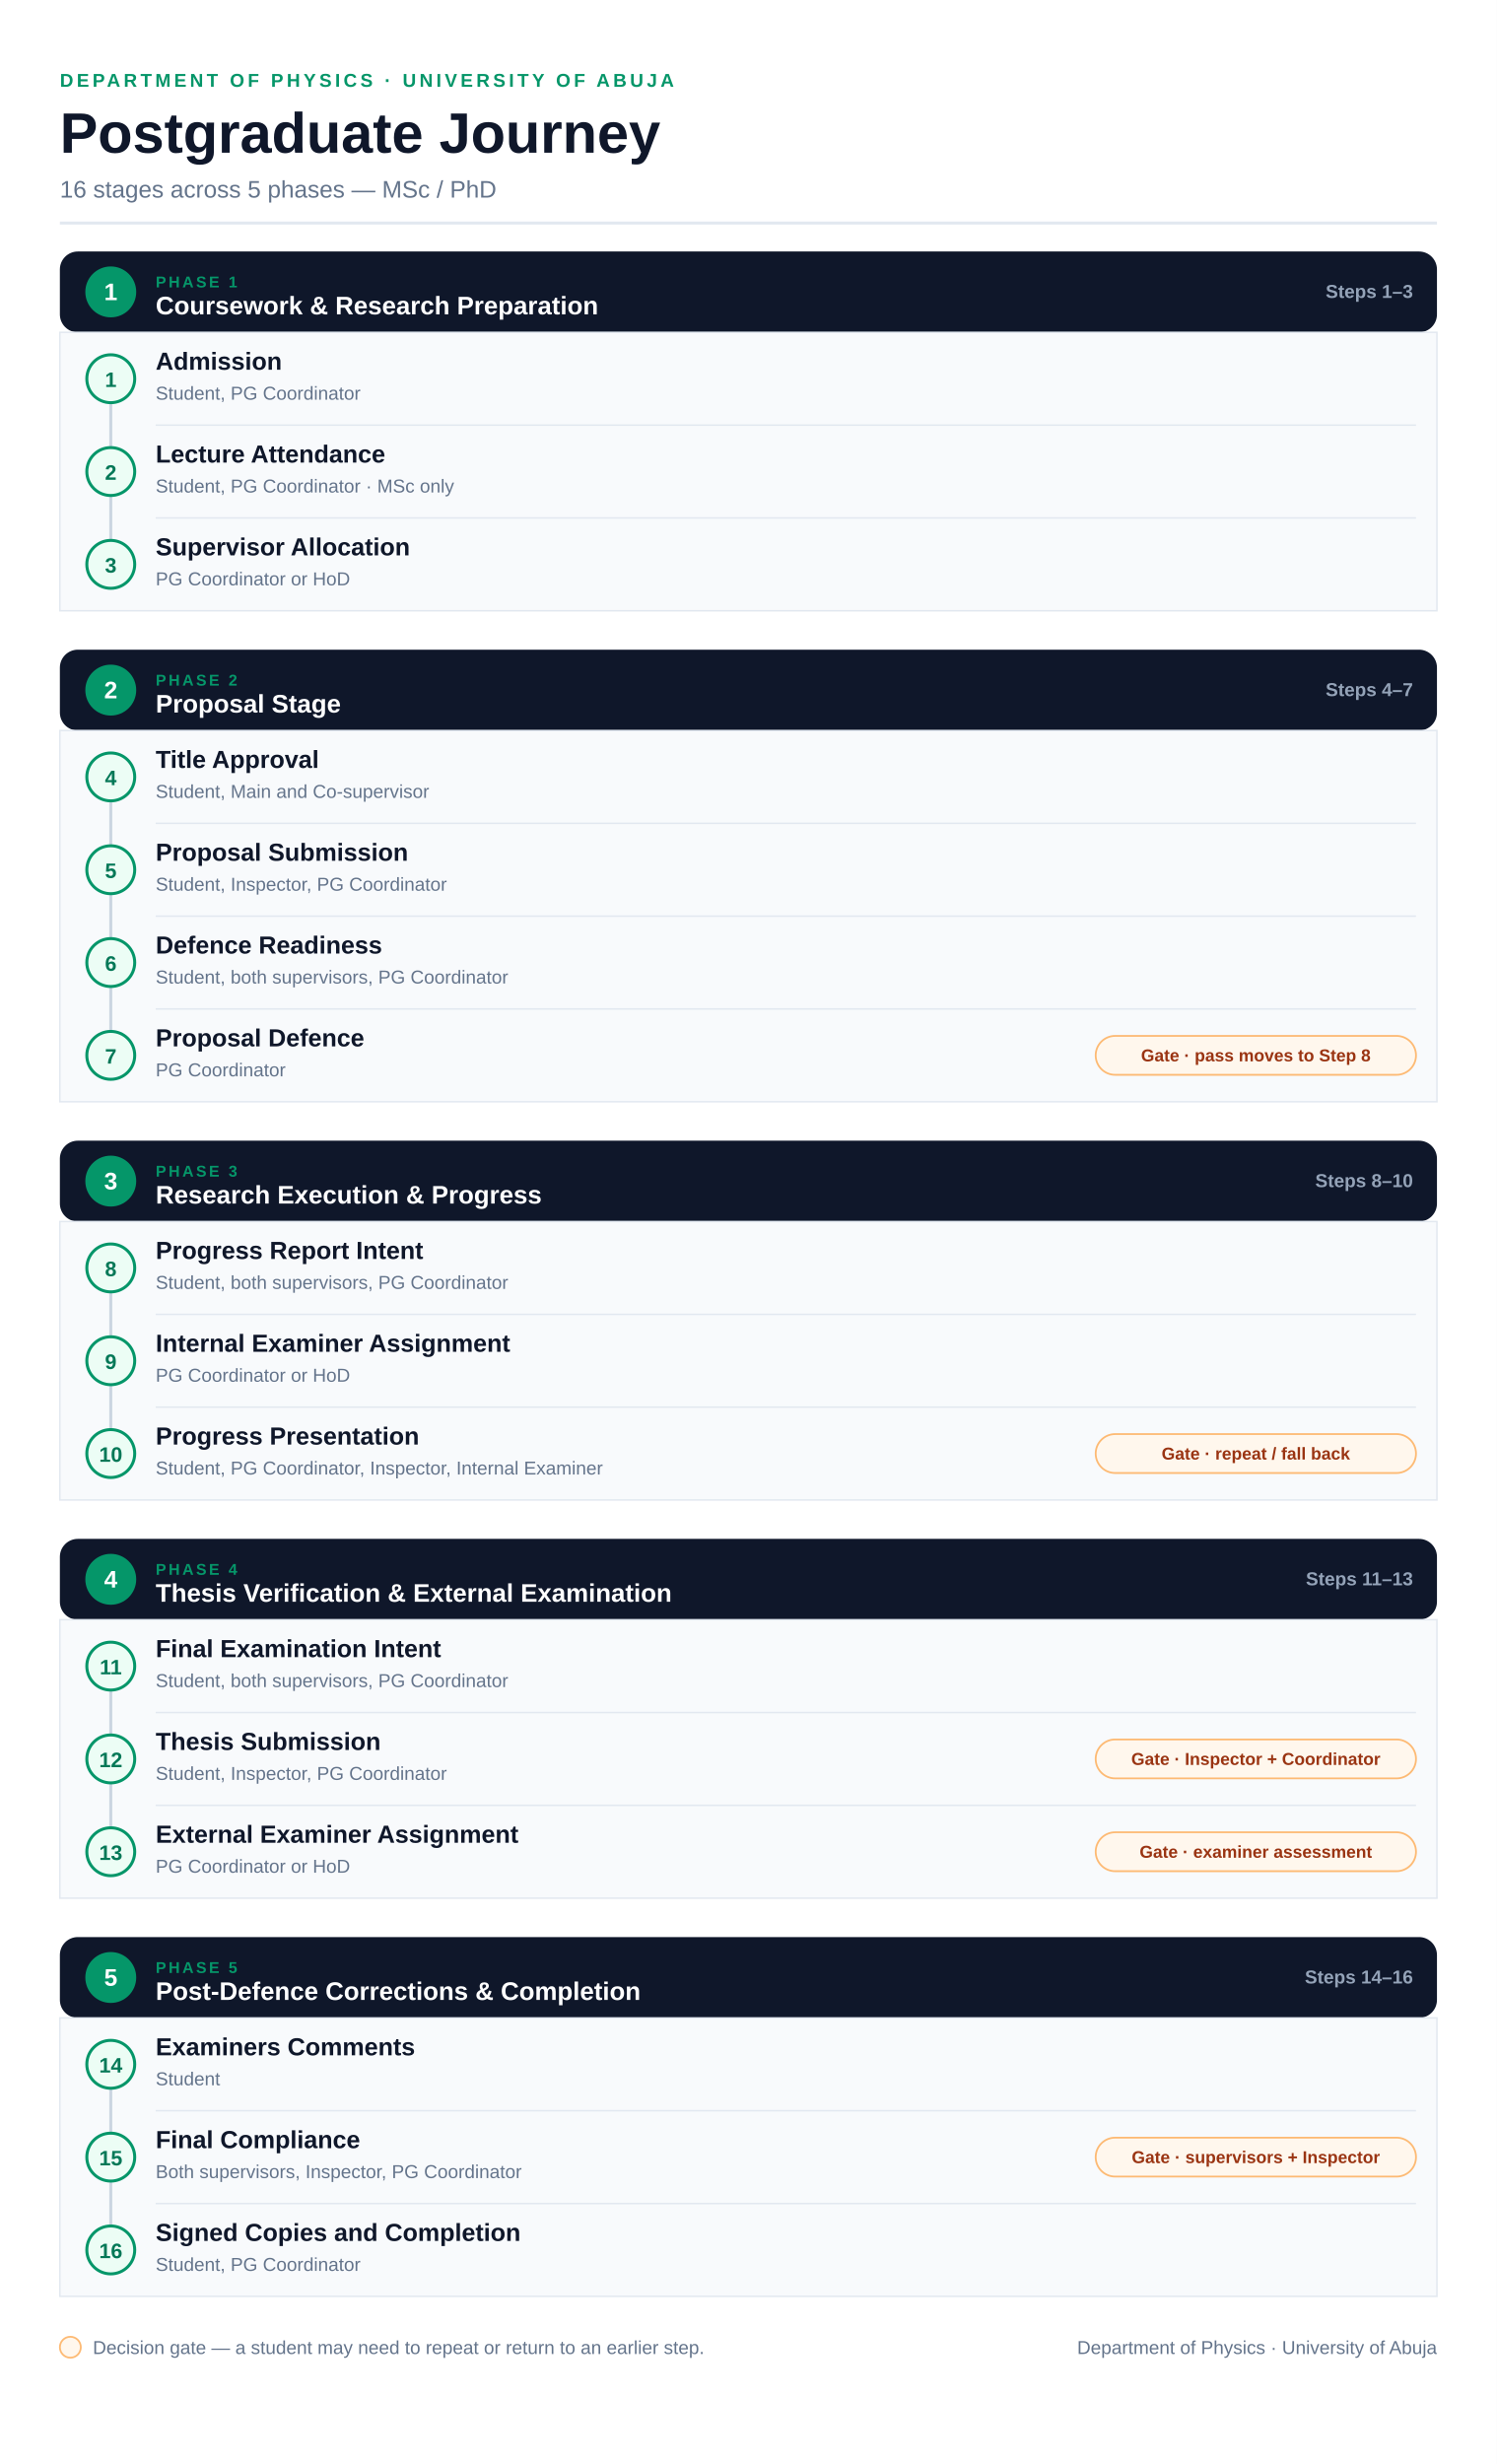
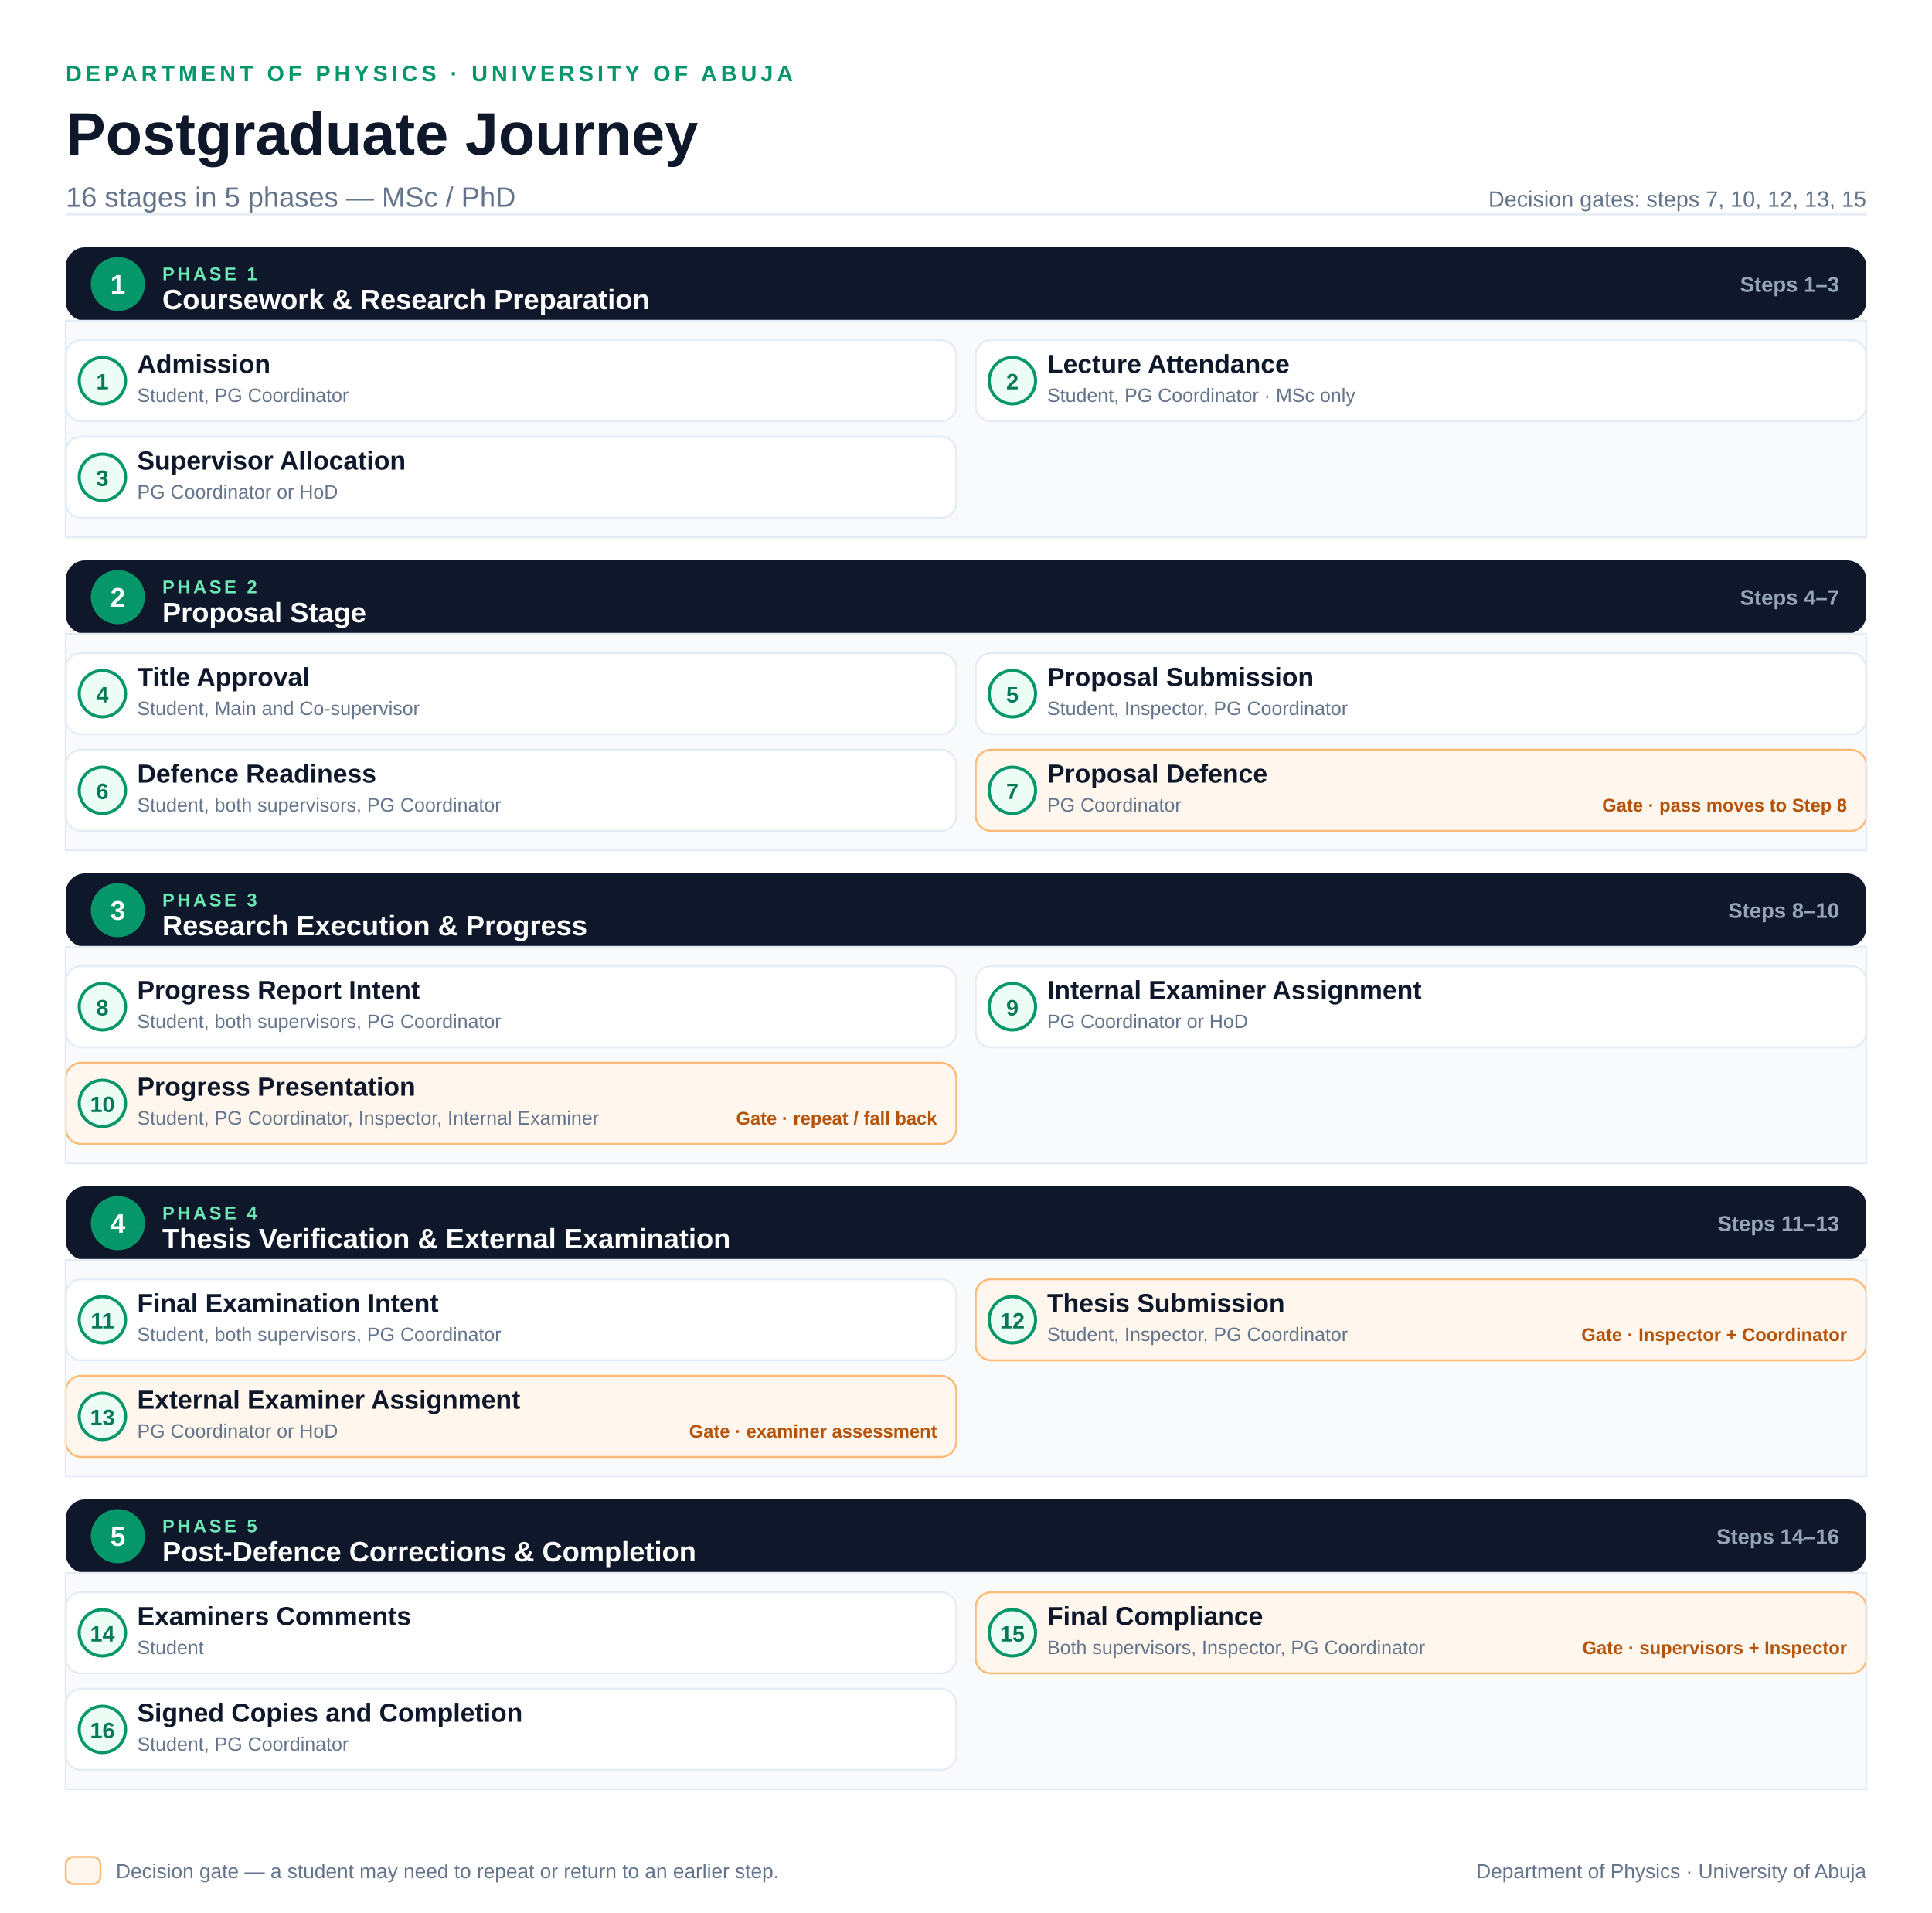
- <svg xmlns="http://www.w3.org/2000/svg" viewBox="0 0 1000 1646" width="1000" height="1646" role="img" aria-labelledby="jtitle jdesc" font-family="'Segoe UI', system-ui, -apple-system, Arial, sans-serif">
-   <rect width="1000" height="1646" fill="#ffffff" />
-   <text x="40" y="58" font-size="12.5" font-weight="700" letter-spacing="2.2" fill="#059669">DEPARTMENT OF PHYSICS · UNIVERSITY OF ABUJA</text>
-   <text x="40" y="102" font-size="38" font-weight="800" fill="#0f172a">Postgraduate Journey</text>
-   <text x="40" y="132" font-size="16" fill="#64748b">16 stages across 5 phases — MSc / PhD</text>
-   <rect x="40" y="148" width="920" height="2" fill="#e2e8f0" />
-   <rect x="40" y="168" width="920" height="54" rx="12" fill="#0f172a" />
-   <circle cx="74" cy="195" r="17" fill="#059669" />
-   <text x="74" y="200.5" font-size="16" font-weight="800" text-anchor="middle" fill="#ffffff">1</text>
-   <text x="104" y="192" font-size="10.5" font-weight="700" letter-spacing="1.6" fill="#059669">PHASE 1</text>
-   <text x="104" y="210" font-size="17" font-weight="700" fill="#ffffff">Coursework &amp; Research Preparation</text>
-   <text x="944" y="199" font-size="12.5" font-weight="600" text-anchor="end" fill="#94a3b8">Steps 1–3</text>
-   <rect x="40" y="222" width="920" height="186" fill="#f8fafc" />
-   <line x1="74" y1="253" x2="74" y2="377" stroke="#cbd5e1" stroke-width="2" />
-   <circle cx="74" cy="253" r="16" fill="#ecfdf5" stroke="#059669" stroke-width="2" />
-   <text x="74" y="258.5" font-size="14" font-weight="800" text-anchor="middle" fill="#047857">1</text>
-   <text x="104" y="247" font-size="16.5" font-weight="700" fill="#0f172a">Admission</text>
-   <text x="104" y="267" font-size="12.5" fill="#64748b">Student, PG Coordinator</text>
-   <line x1="104" y1="284" x2="946" y2="284" stroke="#e2e8f0" stroke-width="1" />
-   <circle cx="74" cy="315" r="16" fill="#ecfdf5" stroke="#059669" stroke-width="2" />
-   <text x="74" y="320.5" font-size="14" font-weight="800" text-anchor="middle" fill="#047857">2</text>
-   <text x="104" y="309" font-size="16.5" font-weight="700" fill="#0f172a">Lecture Attendance</text>
-   <text x="104" y="329" font-size="12.5" fill="#64748b">Student, PG Coordinator · MSc only</text>
-   <line x1="104" y1="346" x2="946" y2="346" stroke="#e2e8f0" stroke-width="1" />
-   <circle cx="74" cy="377" r="16" fill="#ecfdf5" stroke="#059669" stroke-width="2" />
-   <text x="74" y="382.5" font-size="14" font-weight="800" text-anchor="middle" fill="#047857">3</text>
-   <text x="104" y="371" font-size="16.5" font-weight="700" fill="#0f172a">Supervisor Allocation</text>
-   <text x="104" y="391" font-size="12.5" fill="#64748b">PG Coordinator or HoD</text>
-   <rect x="40" y="222" width="920" height="186" rx="0" fill="none" stroke="#e2e8f0" stroke-width="1" />
-   <rect x="40" y="434" width="920" height="54" rx="12" fill="#0f172a" />
-   <circle cx="74" cy="461" r="17" fill="#059669" />
-   <text x="74" y="466.5" font-size="16" font-weight="800" text-anchor="middle" fill="#ffffff">2</text>
-   <text x="104" y="458" font-size="10.5" font-weight="700" letter-spacing="1.6" fill="#059669">PHASE 2</text>
-   <text x="104" y="476" font-size="17" font-weight="700" fill="#ffffff">Proposal Stage</text>
-   <text x="944" y="465" font-size="12.5" font-weight="600" text-anchor="end" fill="#94a3b8">Steps 4–7</text>
-   <rect x="40" y="488" width="920" height="248" fill="#f8fafc" />
-   <line x1="74" y1="519" x2="74" y2="705" stroke="#cbd5e1" stroke-width="2" />
-   <circle cx="74" cy="519" r="16" fill="#ecfdf5" stroke="#059669" stroke-width="2" />
-   <text x="74" y="524.5" font-size="14" font-weight="800" text-anchor="middle" fill="#047857">4</text>
-   <text x="104" y="513" font-size="16.5" font-weight="700" fill="#0f172a">Title Approval</text>
-   <text x="104" y="533" font-size="12.5" fill="#64748b">Student, Main and Co-supervisor</text>
-   <line x1="104" y1="550" x2="946" y2="550" stroke="#e2e8f0" stroke-width="1" />
-   <circle cx="74" cy="581" r="16" fill="#ecfdf5" stroke="#059669" stroke-width="2" />
-   <text x="74" y="586.5" font-size="14" font-weight="800" text-anchor="middle" fill="#047857">5</text>
-   <text x="104" y="575" font-size="16.5" font-weight="700" fill="#0f172a">Proposal Submission</text>
-   <text x="104" y="595" font-size="12.5" fill="#64748b">Student, Inspector, PG Coordinator</text>
-   <line x1="104" y1="612" x2="946" y2="612" stroke="#e2e8f0" stroke-width="1" />
-   <circle cx="74" cy="643" r="16" fill="#ecfdf5" stroke="#059669" stroke-width="2" />
-   <text x="74" y="648.5" font-size="14" font-weight="800" text-anchor="middle" fill="#047857">6</text>
-   <text x="104" y="637" font-size="16.5" font-weight="700" fill="#0f172a">Defence Readiness</text>
-   <text x="104" y="657" font-size="12.5" fill="#64748b">Student, both supervisors, PG Coordinator</text>
-   <line x1="104" y1="674" x2="946" y2="674" stroke="#e2e8f0" stroke-width="1" />
-   <circle cx="74" cy="705" r="16" fill="#ecfdf5" stroke="#059669" stroke-width="2" />
-   <text x="74" y="710.5" font-size="14" font-weight="800" text-anchor="middle" fill="#047857">7</text>
-   <text x="104" y="699" font-size="16.5" font-weight="700" fill="#0f172a">Proposal Defence</text>
-   <text x="104" y="719" font-size="12.5" fill="#64748b">PG Coordinator</text>
-   <rect x="732" y="692" width="214" height="26" rx="13" fill="#fff7ed" stroke="#fdba74" stroke-width="1.2" />
-   <text x="839" y="709" font-size="11.5" font-weight="700" text-anchor="middle" fill="#9a3412">Gate · pass moves to Step 8</text>
-   <rect x="40" y="488" width="920" height="248" rx="0" fill="none" stroke="#e2e8f0" stroke-width="1" />
-   <rect x="40" y="762" width="920" height="54" rx="12" fill="#0f172a" />
-   <circle cx="74" cy="789" r="17" fill="#059669" />
-   <text x="74" y="794.5" font-size="16" font-weight="800" text-anchor="middle" fill="#ffffff">3</text>
-   <text x="104" y="786" font-size="10.5" font-weight="700" letter-spacing="1.6" fill="#059669">PHASE 3</text>
-   <text x="104" y="804" font-size="17" font-weight="700" fill="#ffffff">Research Execution &amp; Progress</text>
-   <text x="944" y="793" font-size="12.5" font-weight="600" text-anchor="end" fill="#94a3b8">Steps 8–10</text>
-   <rect x="40" y="816" width="920" height="186" fill="#f8fafc" />
-   <line x1="74" y1="847" x2="74" y2="971" stroke="#cbd5e1" stroke-width="2" />
-   <circle cx="74" cy="847" r="16" fill="#ecfdf5" stroke="#059669" stroke-width="2" />
-   <text x="74" y="852.5" font-size="14" font-weight="800" text-anchor="middle" fill="#047857">8</text>
-   <text x="104" y="841" font-size="16.5" font-weight="700" fill="#0f172a">Progress Report Intent</text>
-   <text x="104" y="861" font-size="12.5" fill="#64748b">Student, both supervisors, PG Coordinator</text>
-   <line x1="104" y1="878" x2="946" y2="878" stroke="#e2e8f0" stroke-width="1" />
-   <circle cx="74" cy="909" r="16" fill="#ecfdf5" stroke="#059669" stroke-width="2" />
-   <text x="74" y="914.5" font-size="14" font-weight="800" text-anchor="middle" fill="#047857">9</text>
-   <text x="104" y="903" font-size="16.5" font-weight="700" fill="#0f172a">Internal Examiner Assignment</text>
-   <text x="104" y="923" font-size="12.5" fill="#64748b">PG Coordinator or HoD</text>
-   <line x1="104" y1="940" x2="946" y2="940" stroke="#e2e8f0" stroke-width="1" />
-   <circle cx="74" cy="971" r="16" fill="#ecfdf5" stroke="#059669" stroke-width="2" />
-   <text x="74" y="976.5" font-size="14" font-weight="800" text-anchor="middle" fill="#047857">10</text>
-   <text x="104" y="965" font-size="16.5" font-weight="700" fill="#0f172a">Progress Presentation</text>
-   <text x="104" y="985" font-size="12.5" fill="#64748b">Student, PG Coordinator, Inspector, Internal Examiner</text>
-   <rect x="732" y="958" width="214" height="26" rx="13" fill="#fff7ed" stroke="#fdba74" stroke-width="1.2" />
-   <text x="839" y="975" font-size="11.5" font-weight="700" text-anchor="middle" fill="#9a3412">Gate · repeat / fall back</text>
-   <rect x="40" y="816" width="920" height="186" rx="0" fill="none" stroke="#e2e8f0" stroke-width="1" />
-   <rect x="40" y="1028" width="920" height="54" rx="12" fill="#0f172a" />
-   <circle cx="74" cy="1055" r="17" fill="#059669" />
-   <text x="74" y="1060.5" font-size="16" font-weight="800" text-anchor="middle" fill="#ffffff">4</text>
-   <text x="104" y="1052" font-size="10.5" font-weight="700" letter-spacing="1.6" fill="#059669">PHASE 4</text>
-   <text x="104" y="1070" font-size="17" font-weight="700" fill="#ffffff">Thesis Verification &amp; External Examination</text>
-   <text x="944" y="1059" font-size="12.5" font-weight="600" text-anchor="end" fill="#94a3b8">Steps 11–13</text>
-   <rect x="40" y="1082" width="920" height="186" fill="#f8fafc" />
-   <line x1="74" y1="1113" x2="74" y2="1237" stroke="#cbd5e1" stroke-width="2" />
-   <circle cx="74" cy="1113" r="16" fill="#ecfdf5" stroke="#059669" stroke-width="2" />
-   <text x="74" y="1118.5" font-size="14" font-weight="800" text-anchor="middle" fill="#047857">11</text>
-   <text x="104" y="1107" font-size="16.5" font-weight="700" fill="#0f172a">Final Examination Intent</text>
-   <text x="104" y="1127" font-size="12.5" fill="#64748b">Student, both supervisors, PG Coordinator</text>
-   <line x1="104" y1="1144" x2="946" y2="1144" stroke="#e2e8f0" stroke-width="1" />
-   <circle cx="74" cy="1175" r="16" fill="#ecfdf5" stroke="#059669" stroke-width="2" />
-   <text x="74" y="1180.5" font-size="14" font-weight="800" text-anchor="middle" fill="#047857">12</text>
-   <text x="104" y="1169" font-size="16.5" font-weight="700" fill="#0f172a">Thesis Submission</text>
-   <text x="104" y="1189" font-size="12.5" fill="#64748b">Student, Inspector, PG Coordinator</text>
-   <rect x="732" y="1162" width="214" height="26" rx="13" fill="#fff7ed" stroke="#fdba74" stroke-width="1.2" />
-   <text x="839" y="1179" font-size="11.5" font-weight="700" text-anchor="middle" fill="#9a3412">Gate · Inspector + Coordinator</text>
-   <line x1="104" y1="1206" x2="946" y2="1206" stroke="#e2e8f0" stroke-width="1" />
-   <circle cx="74" cy="1237" r="16" fill="#ecfdf5" stroke="#059669" stroke-width="2" />
-   <text x="74" y="1242.5" font-size="14" font-weight="800" text-anchor="middle" fill="#047857">13</text>
-   <text x="104" y="1231" font-size="16.5" font-weight="700" fill="#0f172a">External Examiner Assignment</text>
-   <text x="104" y="1251" font-size="12.5" fill="#64748b">PG Coordinator or HoD</text>
-   <rect x="732" y="1224" width="214" height="26" rx="13" fill="#fff7ed" stroke="#fdba74" stroke-width="1.2" />
-   <text x="839" y="1241" font-size="11.5" font-weight="700" text-anchor="middle" fill="#9a3412">Gate · examiner assessment</text>
-   <rect x="40" y="1082" width="920" height="186" rx="0" fill="none" stroke="#e2e8f0" stroke-width="1" />
-   <rect x="40" y="1294" width="920" height="54" rx="12" fill="#0f172a" />
-   <circle cx="74" cy="1321" r="17" fill="#059669" />
-   <text x="74" y="1326.5" font-size="16" font-weight="800" text-anchor="middle" fill="#ffffff">5</text>
-   <text x="104" y="1318" font-size="10.5" font-weight="700" letter-spacing="1.6" fill="#059669">PHASE 5</text>
-   <text x="104" y="1336" font-size="17" font-weight="700" fill="#ffffff">Post-Defence Corrections &amp; Completion</text>
-   <text x="944" y="1325" font-size="12.5" font-weight="600" text-anchor="end" fill="#94a3b8">Steps 14–16</text>
-   <rect x="40" y="1348" width="920" height="186" fill="#f8fafc" />
-   <line x1="74" y1="1379" x2="74" y2="1503" stroke="#cbd5e1" stroke-width="2" />
-   <circle cx="74" cy="1379" r="16" fill="#ecfdf5" stroke="#059669" stroke-width="2" />
-   <text x="74" y="1384.5" font-size="14" font-weight="800" text-anchor="middle" fill="#047857">14</text>
-   <text x="104" y="1373" font-size="16.5" font-weight="700" fill="#0f172a">Examiners Comments</text>
-   <text x="104" y="1393" font-size="12.5" fill="#64748b">Student</text>
-   <line x1="104" y1="1410" x2="946" y2="1410" stroke="#e2e8f0" stroke-width="1" />
-   <circle cx="74" cy="1441" r="16" fill="#ecfdf5" stroke="#059669" stroke-width="2" />
-   <text x="74" y="1446.5" font-size="14" font-weight="800" text-anchor="middle" fill="#047857">15</text>
-   <text x="104" y="1435" font-size="16.5" font-weight="700" fill="#0f172a">Final Compliance</text>
-   <text x="104" y="1455" font-size="12.5" fill="#64748b">Both supervisors, Inspector, PG Coordinator</text>
-   <rect x="732" y="1428" width="214" height="26" rx="13" fill="#fff7ed" stroke="#fdba74" stroke-width="1.2" />
-   <text x="839" y="1445" font-size="11.5" font-weight="700" text-anchor="middle" fill="#9a3412">Gate · supervisors + Inspector</text>
-   <line x1="104" y1="1472" x2="946" y2="1472" stroke="#e2e8f0" stroke-width="1" />
-   <circle cx="74" cy="1503" r="16" fill="#ecfdf5" stroke="#059669" stroke-width="2" />
-   <text x="74" y="1508.5" font-size="14" font-weight="800" text-anchor="middle" fill="#047857">16</text>
-   <text x="104" y="1497" font-size="16.5" font-weight="700" fill="#0f172a">Signed Copies and Completion</text>
-   <text x="104" y="1517" font-size="12.5" fill="#64748b">Student, PG Coordinator</text>
-   <rect x="40" y="1348" width="920" height="186" rx="0" fill="none" stroke="#e2e8f0" stroke-width="1" />
-   <circle cx="47" cy="1568" r="7" fill="#fff7ed" stroke="#fdba74" stroke-width="1.2" />
-   <text x="62" y="1572.5" font-size="12.5" fill="#64748b">Decision gate — a student may need to repeat or return to an earlier step.</text>
-   <text x="960" y="1572.5" font-size="12.5" text-anchor="end" fill="#64748b">Department of Physics · University of Abuja</text>
+ <svg xmlns="http://www.w3.org/2000/svg" viewBox="0 0 1000 990" width="1000" height="990" role="img" aria-labelledby="t d" font-family="'Segoe UI', system-ui, -apple-system, Arial, sans-serif">
+   <rect width="1000" height="990" fill="#ffffff" />
+   <text x="34" y="42" font-size="11.5" font-weight="700" letter-spacing="2" fill="#059669">DEPARTMENT OF PHYSICS · UNIVERSITY OF ABUJA</text>
+   <text x="34" y="80" font-size="31" font-weight="800" fill="#0f172a">Postgraduate Journey</text>
+   <text x="34" y="107" font-size="14.5" fill="#64748b">16 stages in 5 phases — MSc / PhD</text>
+   <text x="966" y="107" font-size="11.5" text-anchor="end" fill="#64748b">Decision gates: steps 7, 10, 12, 13, 15</text>
+   <rect x="34" y="110" width="932" height="1.5" fill="#e6ecf3" />
+   <rect x="34" y="128" width="932" height="38" rx="10" fill="#0f172a" />
+   <circle cx="61" cy="147" r="14" fill="#059669" />
+   <text x="61" y="152" font-size="14" font-weight="800" text-anchor="middle" fill="#ffffff">1</text>
+   <text x="84" y="145" font-size="9.5" font-weight="700" letter-spacing="1.4" fill="#6ee7b7">PHASE 1</text>
+   <text x="84" y="160" font-size="14.5" font-weight="700" fill="#ffffff">Coursework &amp; Research Preparation</text>
+   <text x="952" y="151" font-size="11" font-weight="600" text-anchor="end" fill="#94a3b8">Steps 1–3</text>
+   <rect x="34" y="166" width="932" height="112" fill="#f8fafc" />
+   <rect x="34" y="176" width="461" height="42" rx="8" fill="#ffffff" stroke="#e6ecf3" stroke-width="1" />
+   <circle cx="53" cy="197" r="12" fill="#ecfdf5" stroke="#059669" stroke-width="1.6" />
+   <text x="53" y="201.5" font-size="11.5" font-weight="800" text-anchor="middle" fill="#047857">1</text>
+   <text x="71" y="193" font-size="13.5" font-weight="700" fill="#0f172a">Admission</text>
+   <text x="71" y="208" font-size="10" fill="#64748b">Student, PG Coordinator</text>
+   <rect x="505" y="176" width="461" height="42" rx="8" fill="#ffffff" stroke="#e6ecf3" stroke-width="1" />
+   <circle cx="524" cy="197" r="12" fill="#ecfdf5" stroke="#059669" stroke-width="1.6" />
+   <text x="524" y="201.5" font-size="11.5" font-weight="800" text-anchor="middle" fill="#047857">2</text>
+   <text x="542" y="193" font-size="13.5" font-weight="700" fill="#0f172a">Lecture Attendance</text>
+   <text x="542" y="208" font-size="10" fill="#64748b">Student, PG Coordinator · MSc only</text>
+   <rect x="34" y="226" width="461" height="42" rx="8" fill="#ffffff" stroke="#e6ecf3" stroke-width="1" />
+   <circle cx="53" cy="247" r="12" fill="#ecfdf5" stroke="#059669" stroke-width="1.6" />
+   <text x="53" y="251.5" font-size="11.5" font-weight="800" text-anchor="middle" fill="#047857">3</text>
+   <text x="71" y="243" font-size="13.5" font-weight="700" fill="#0f172a">Supervisor Allocation</text>
+   <text x="71" y="258" font-size="10" fill="#64748b">PG Coordinator or HoD</text>
+   <rect x="34" y="166" width="932" height="112" fill="none" stroke="#e6ecf3" stroke-width="1" />
+   <rect x="34" y="290" width="932" height="38" rx="10" fill="#0f172a" />
+   <circle cx="61" cy="309" r="14" fill="#059669" />
+   <text x="61" y="314" font-size="14" font-weight="800" text-anchor="middle" fill="#ffffff">2</text>
+   <text x="84" y="307" font-size="9.5" font-weight="700" letter-spacing="1.4" fill="#6ee7b7">PHASE 2</text>
+   <text x="84" y="322" font-size="14.5" font-weight="700" fill="#ffffff">Proposal Stage</text>
+   <text x="952" y="313" font-size="11" font-weight="600" text-anchor="end" fill="#94a3b8">Steps 4–7</text>
+   <rect x="34" y="328" width="932" height="112" fill="#f8fafc" />
+   <rect x="34" y="338" width="461" height="42" rx="8" fill="#ffffff" stroke="#e6ecf3" stroke-width="1" />
+   <circle cx="53" cy="359" r="12" fill="#ecfdf5" stroke="#059669" stroke-width="1.6" />
+   <text x="53" y="363.5" font-size="11.5" font-weight="800" text-anchor="middle" fill="#047857">4</text>
+   <text x="71" y="355" font-size="13.5" font-weight="700" fill="#0f172a">Title Approval</text>
+   <text x="71" y="370" font-size="10" fill="#64748b">Student, Main and Co-supervisor</text>
+   <rect x="505" y="338" width="461" height="42" rx="8" fill="#ffffff" stroke="#e6ecf3" stroke-width="1" />
+   <circle cx="524" cy="359" r="12" fill="#ecfdf5" stroke="#059669" stroke-width="1.6" />
+   <text x="524" y="363.5" font-size="11.5" font-weight="800" text-anchor="middle" fill="#047857">5</text>
+   <text x="542" y="355" font-size="13.5" font-weight="700" fill="#0f172a">Proposal Submission</text>
+   <text x="542" y="370" font-size="10" fill="#64748b">Student, Inspector, PG Coordinator</text>
+   <rect x="34" y="388" width="461" height="42" rx="8" fill="#ffffff" stroke="#e6ecf3" stroke-width="1" />
+   <circle cx="53" cy="409" r="12" fill="#ecfdf5" stroke="#059669" stroke-width="1.6" />
+   <text x="53" y="413.5" font-size="11.5" font-weight="800" text-anchor="middle" fill="#047857">6</text>
+   <text x="71" y="405" font-size="13.5" font-weight="700" fill="#0f172a">Defence Readiness</text>
+   <text x="71" y="420" font-size="10" fill="#64748b">Student, both supervisors, PG Coordinator</text>
+   <rect x="505" y="388" width="461" height="42" rx="8" fill="#fff7ed" stroke="#fdba74" stroke-width="1" />
+   <circle cx="524" cy="409" r="12" fill="#ecfdf5" stroke="#059669" stroke-width="1.6" />
+   <text x="524" y="413.5" font-size="11.5" font-weight="800" text-anchor="middle" fill="#047857">7</text>
+   <text x="542" y="405" font-size="13.5" font-weight="700" fill="#0f172a">Proposal Defence</text>
+   <text x="542" y="420" font-size="10" fill="#64748b">PG Coordinator</text>
+   <text x="956" y="420" font-size="9.5" font-weight="700" text-anchor="end" fill="#b45309">Gate · pass moves to Step 8</text>
+   <rect x="34" y="328" width="932" height="112" fill="none" stroke="#e6ecf3" stroke-width="1" />
+   <rect x="34" y="452" width="932" height="38" rx="10" fill="#0f172a" />
+   <circle cx="61" cy="471" r="14" fill="#059669" />
+   <text x="61" y="476" font-size="14" font-weight="800" text-anchor="middle" fill="#ffffff">3</text>
+   <text x="84" y="469" font-size="9.5" font-weight="700" letter-spacing="1.4" fill="#6ee7b7">PHASE 3</text>
+   <text x="84" y="484" font-size="14.5" font-weight="700" fill="#ffffff">Research Execution &amp; Progress</text>
+   <text x="952" y="475" font-size="11" font-weight="600" text-anchor="end" fill="#94a3b8">Steps 8–10</text>
+   <rect x="34" y="490" width="932" height="112" fill="#f8fafc" />
+   <rect x="34" y="500" width="461" height="42" rx="8" fill="#ffffff" stroke="#e6ecf3" stroke-width="1" />
+   <circle cx="53" cy="521" r="12" fill="#ecfdf5" stroke="#059669" stroke-width="1.6" />
+   <text x="53" y="525.5" font-size="11.5" font-weight="800" text-anchor="middle" fill="#047857">8</text>
+   <text x="71" y="517" font-size="13.5" font-weight="700" fill="#0f172a">Progress Report Intent</text>
+   <text x="71" y="532" font-size="10" fill="#64748b">Student, both supervisors, PG Coordinator</text>
+   <rect x="505" y="500" width="461" height="42" rx="8" fill="#ffffff" stroke="#e6ecf3" stroke-width="1" />
+   <circle cx="524" cy="521" r="12" fill="#ecfdf5" stroke="#059669" stroke-width="1.6" />
+   <text x="524" y="525.5" font-size="11.5" font-weight="800" text-anchor="middle" fill="#047857">9</text>
+   <text x="542" y="517" font-size="13.5" font-weight="700" fill="#0f172a">Internal Examiner Assignment</text>
+   <text x="542" y="532" font-size="10" fill="#64748b">PG Coordinator or HoD</text>
+   <rect x="34" y="550" width="461" height="42" rx="8" fill="#fff7ed" stroke="#fdba74" stroke-width="1" />
+   <circle cx="53" cy="571" r="12" fill="#ecfdf5" stroke="#059669" stroke-width="1.6" />
+   <text x="53" y="575.5" font-size="11.5" font-weight="800" text-anchor="middle" fill="#047857">10</text>
+   <text x="71" y="567" font-size="13.5" font-weight="700" fill="#0f172a">Progress Presentation</text>
+   <text x="71" y="582" font-size="10" fill="#64748b">Student, PG Coordinator, Inspector, Internal Examiner</text>
+   <text x="485" y="582" font-size="9.5" font-weight="700" text-anchor="end" fill="#b45309">Gate · repeat / fall back</text>
+   <rect x="34" y="490" width="932" height="112" fill="none" stroke="#e6ecf3" stroke-width="1" />
+   <rect x="34" y="614" width="932" height="38" rx="10" fill="#0f172a" />
+   <circle cx="61" cy="633" r="14" fill="#059669" />
+   <text x="61" y="638" font-size="14" font-weight="800" text-anchor="middle" fill="#ffffff">4</text>
+   <text x="84" y="631" font-size="9.5" font-weight="700" letter-spacing="1.4" fill="#6ee7b7">PHASE 4</text>
+   <text x="84" y="646" font-size="14.5" font-weight="700" fill="#ffffff">Thesis Verification &amp; External Examination</text>
+   <text x="952" y="637" font-size="11" font-weight="600" text-anchor="end" fill="#94a3b8">Steps 11–13</text>
+   <rect x="34" y="652" width="932" height="112" fill="#f8fafc" />
+   <rect x="34" y="662" width="461" height="42" rx="8" fill="#ffffff" stroke="#e6ecf3" stroke-width="1" />
+   <circle cx="53" cy="683" r="12" fill="#ecfdf5" stroke="#059669" stroke-width="1.6" />
+   <text x="53" y="687.5" font-size="11.5" font-weight="800" text-anchor="middle" fill="#047857">11</text>
+   <text x="71" y="679" font-size="13.5" font-weight="700" fill="#0f172a">Final Examination Intent</text>
+   <text x="71" y="694" font-size="10" fill="#64748b">Student, both supervisors, PG Coordinator</text>
+   <rect x="505" y="662" width="461" height="42" rx="8" fill="#fff7ed" stroke="#fdba74" stroke-width="1" />
+   <circle cx="524" cy="683" r="12" fill="#ecfdf5" stroke="#059669" stroke-width="1.6" />
+   <text x="524" y="687.5" font-size="11.5" font-weight="800" text-anchor="middle" fill="#047857">12</text>
+   <text x="542" y="679" font-size="13.5" font-weight="700" fill="#0f172a">Thesis Submission</text>
+   <text x="542" y="694" font-size="10" fill="#64748b">Student, Inspector, PG Coordinator</text>
+   <text x="956" y="694" font-size="9.5" font-weight="700" text-anchor="end" fill="#b45309">Gate · Inspector + Coordinator</text>
+   <rect x="34" y="712" width="461" height="42" rx="8" fill="#fff7ed" stroke="#fdba74" stroke-width="1" />
+   <circle cx="53" cy="733" r="12" fill="#ecfdf5" stroke="#059669" stroke-width="1.6" />
+   <text x="53" y="737.5" font-size="11.5" font-weight="800" text-anchor="middle" fill="#047857">13</text>
+   <text x="71" y="729" font-size="13.5" font-weight="700" fill="#0f172a">External Examiner Assignment</text>
+   <text x="71" y="744" font-size="10" fill="#64748b">PG Coordinator or HoD</text>
+   <text x="485" y="744" font-size="9.5" font-weight="700" text-anchor="end" fill="#b45309">Gate · examiner assessment</text>
+   <rect x="34" y="652" width="932" height="112" fill="none" stroke="#e6ecf3" stroke-width="1" />
+   <rect x="34" y="776" width="932" height="38" rx="10" fill="#0f172a" />
+   <circle cx="61" cy="795" r="14" fill="#059669" />
+   <text x="61" y="800" font-size="14" font-weight="800" text-anchor="middle" fill="#ffffff">5</text>
+   <text x="84" y="793" font-size="9.5" font-weight="700" letter-spacing="1.4" fill="#6ee7b7">PHASE 5</text>
+   <text x="84" y="808" font-size="14.5" font-weight="700" fill="#ffffff">Post-Defence Corrections &amp; Completion</text>
+   <text x="952" y="799" font-size="11" font-weight="600" text-anchor="end" fill="#94a3b8">Steps 14–16</text>
+   <rect x="34" y="814" width="932" height="112" fill="#f8fafc" />
+   <rect x="34" y="824" width="461" height="42" rx="8" fill="#ffffff" stroke="#e6ecf3" stroke-width="1" />
+   <circle cx="53" cy="845" r="12" fill="#ecfdf5" stroke="#059669" stroke-width="1.6" />
+   <text x="53" y="849.5" font-size="11.5" font-weight="800" text-anchor="middle" fill="#047857">14</text>
+   <text x="71" y="841" font-size="13.5" font-weight="700" fill="#0f172a">Examiners Comments</text>
+   <text x="71" y="856" font-size="10" fill="#64748b">Student</text>
+   <rect x="505" y="824" width="461" height="42" rx="8" fill="#fff7ed" stroke="#fdba74" stroke-width="1" />
+   <circle cx="524" cy="845" r="12" fill="#ecfdf5" stroke="#059669" stroke-width="1.6" />
+   <text x="524" y="849.5" font-size="11.5" font-weight="800" text-anchor="middle" fill="#047857">15</text>
+   <text x="542" y="841" font-size="13.5" font-weight="700" fill="#0f172a">Final Compliance</text>
+   <text x="542" y="856" font-size="10" fill="#64748b">Both supervisors, Inspector, PG Coordinator</text>
+   <text x="956" y="856" font-size="9.5" font-weight="700" text-anchor="end" fill="#b45309">Gate · supervisors + Inspector</text>
+   <rect x="34" y="874" width="461" height="42" rx="8" fill="#ffffff" stroke="#e6ecf3" stroke-width="1" />
+   <circle cx="53" cy="895" r="12" fill="#ecfdf5" stroke="#059669" stroke-width="1.6" />
+   <text x="53" y="899.5" font-size="11.5" font-weight="800" text-anchor="middle" fill="#047857">16</text>
+   <text x="71" y="891" font-size="13.5" font-weight="700" fill="#0f172a">Signed Copies and Completion</text>
+   <text x="71" y="906" font-size="10" fill="#64748b">Student, PG Coordinator</text>
+   <rect x="34" y="814" width="932" height="112" fill="none" stroke="#e6ecf3" stroke-width="1" />
+   <rect x="34" y="961" width="18" height="14" rx="4" fill="#fff7ed" stroke="#fdba74" stroke-width="1" />
+   <text x="60" y="972" font-size="10.5" fill="#64748b">Decision gate — a student may need to repeat or return to an earlier step.</text>
+   <text x="966" y="972" font-size="10.5" text-anchor="end" fill="#64748b">Department of Physics · University of Abuja</text>
</svg>
